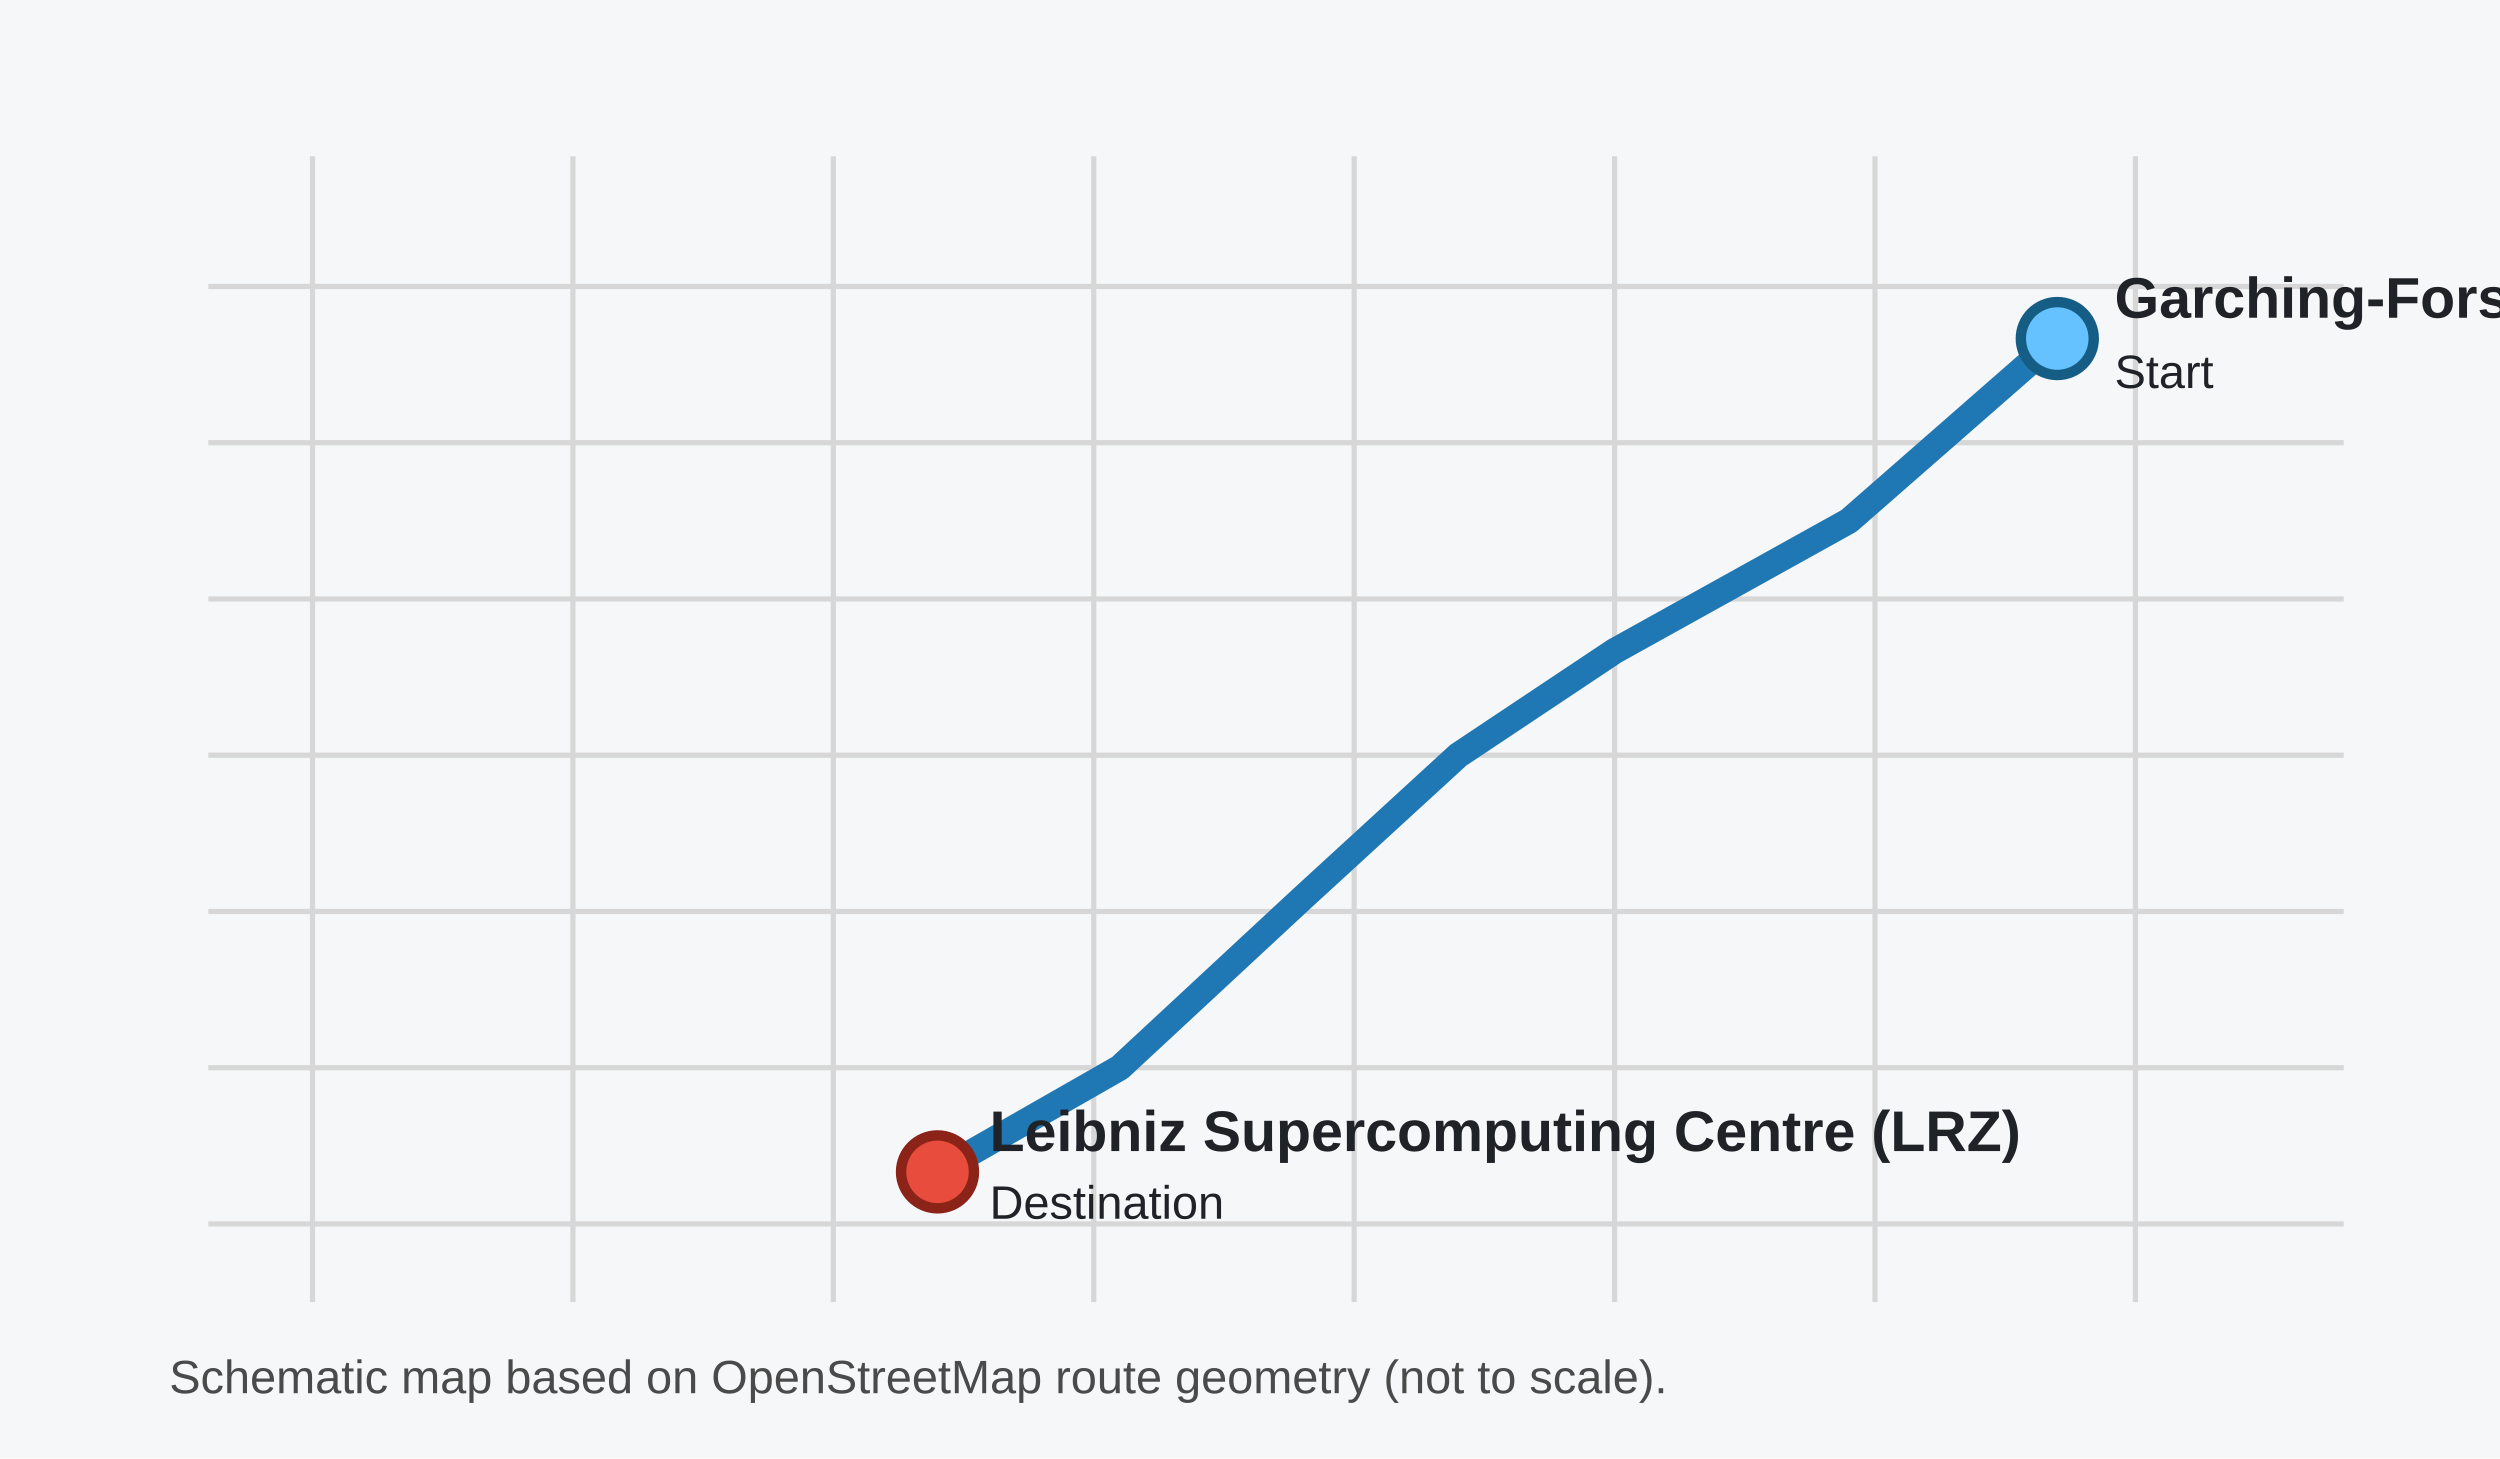
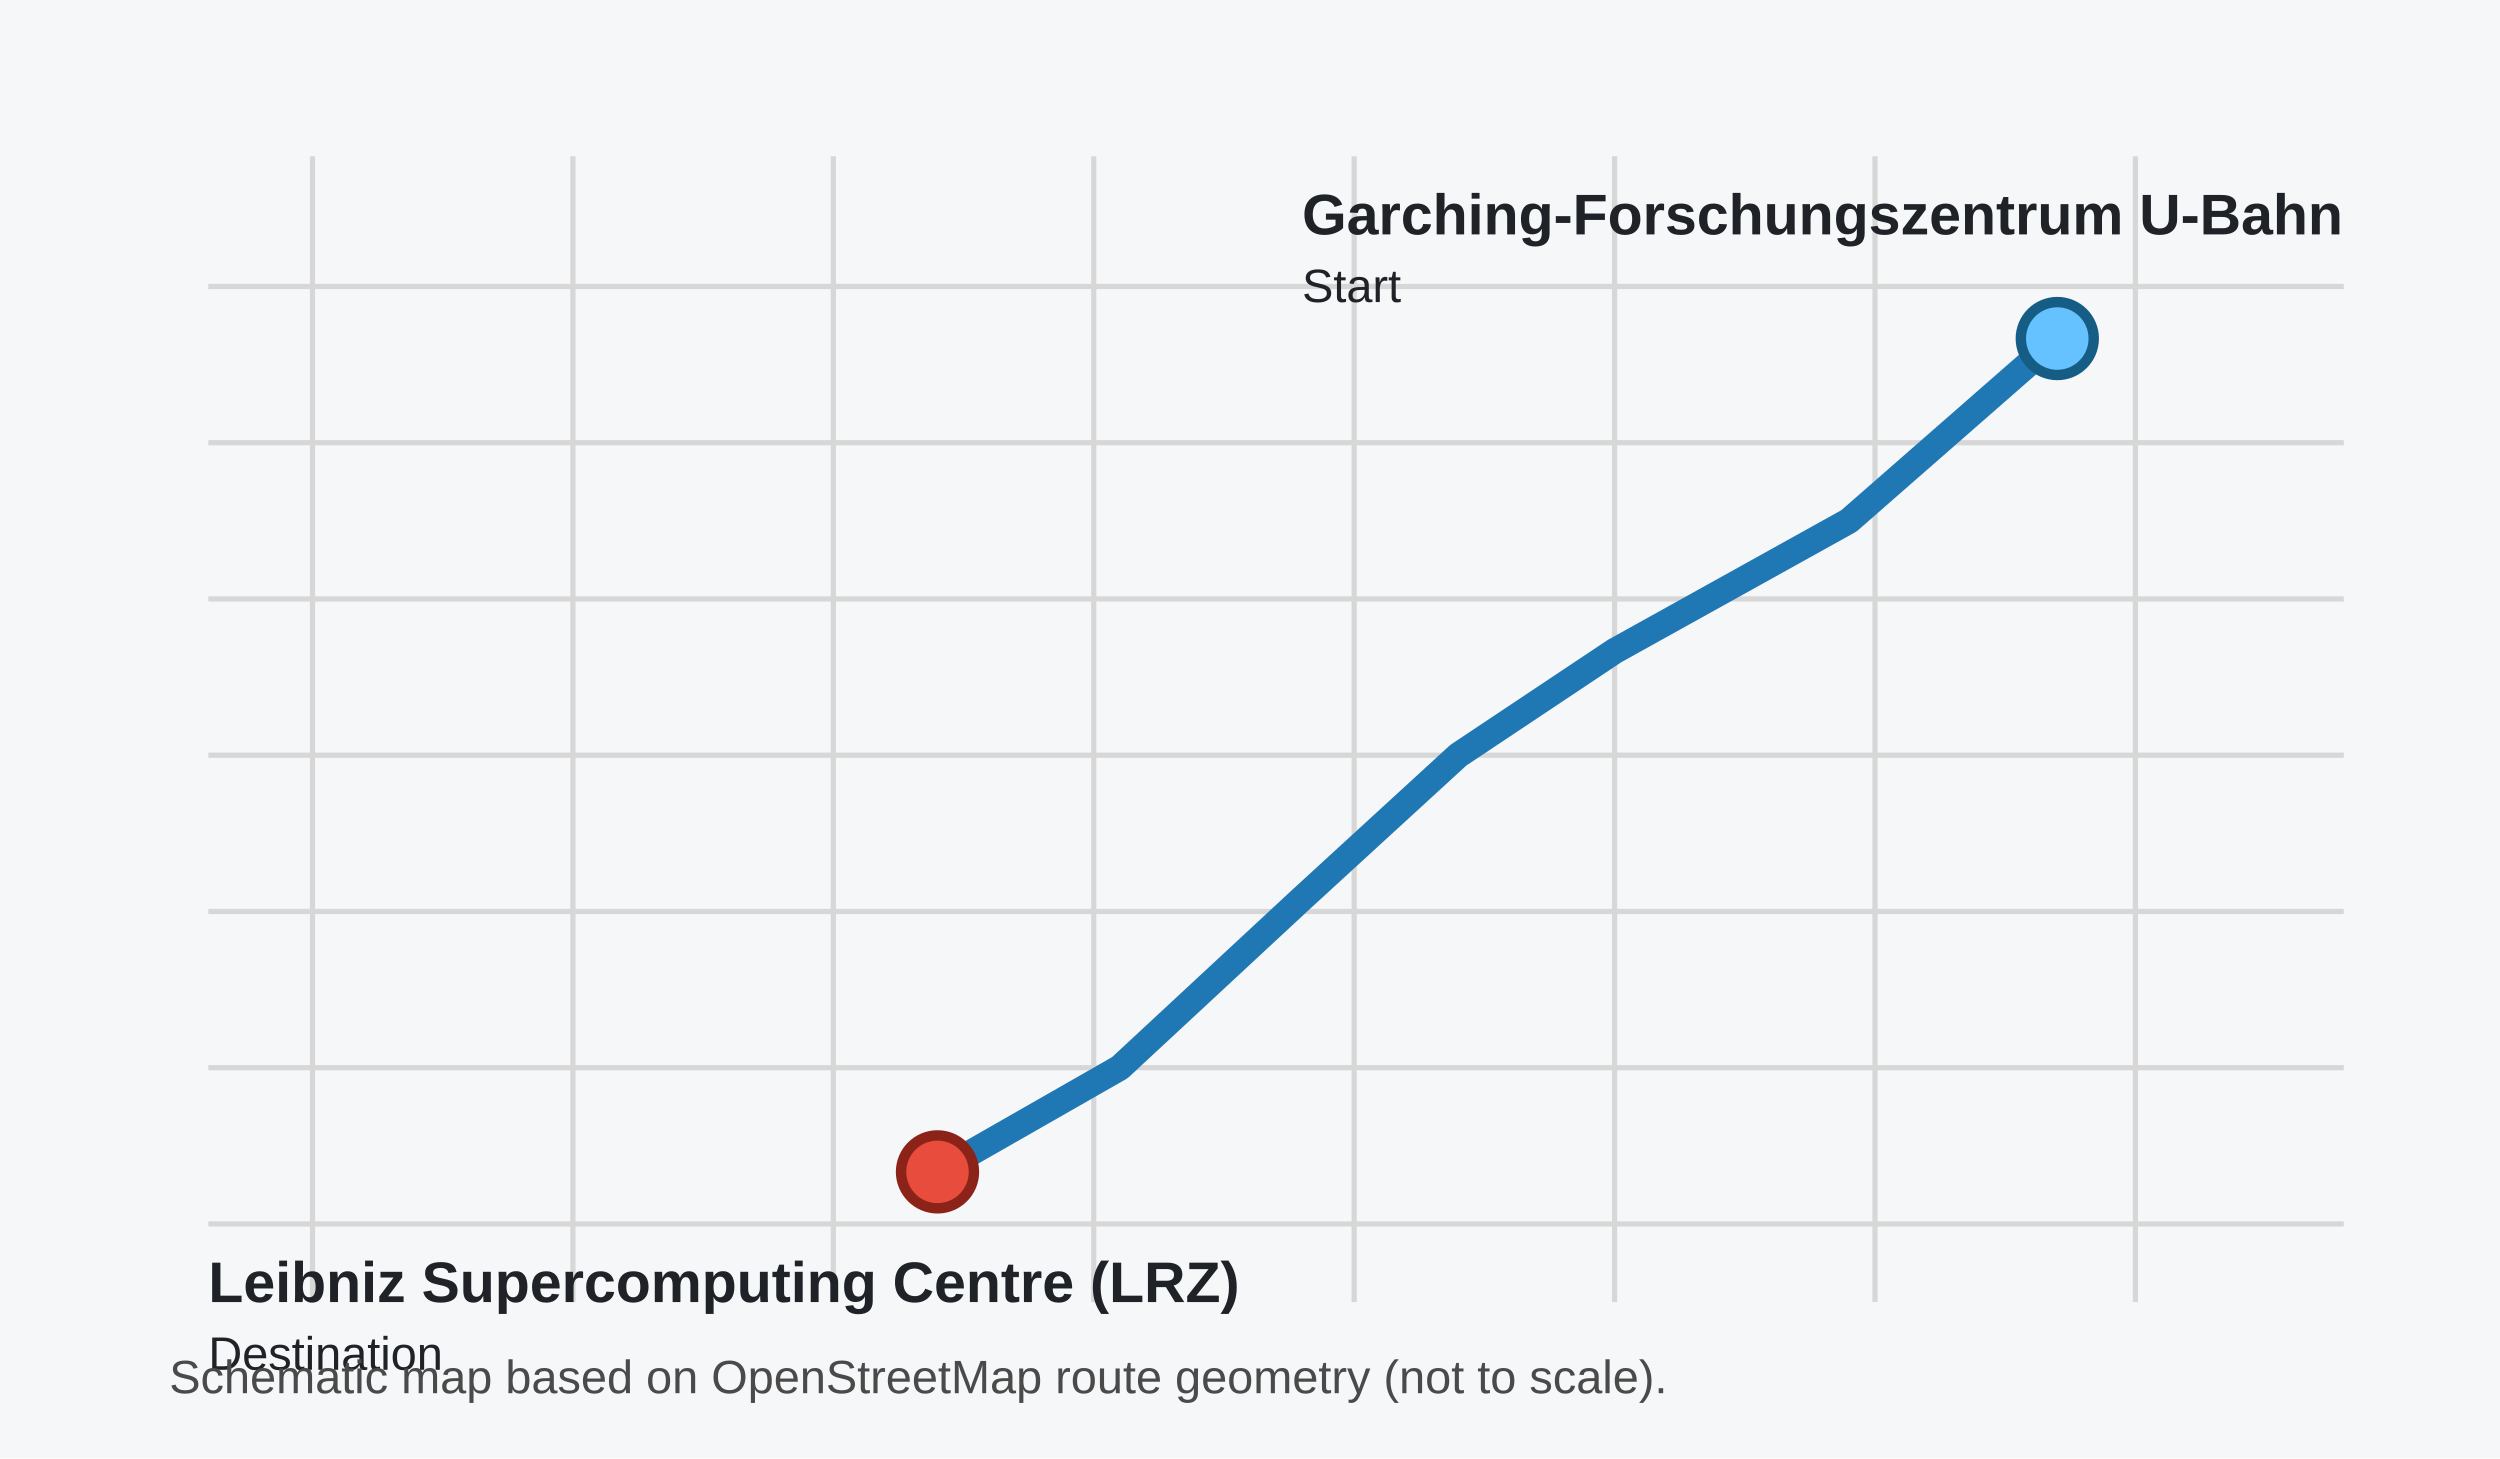
<svg xmlns="http://www.w3.org/2000/svg" viewBox="0 0 960 560" role="img" aria-labelledby="title desc">
  <rect width="960" height="560" fill="#f6f7f8" />
  <g stroke="#d7d7d7" stroke-width="2">
    <path d="M80 110H900M80 170H900M80 230H900M80 290H900M80 350H900M80 410H900M80 470H900" />
    <path d="M120 60V500M220 60V500M320 60V500M420 60V500M520 60V500M620 60V500M720 60V500M820 60V500" />
  </g>
  <path d="M790 130L710 200L620 250L560 290L500 345L430 410L360 450" fill="none" stroke="#1f78b4" stroke-width="10" stroke-linecap="round" stroke-linejoin="round" />
  <circle cx="790" cy="130" r="14" fill="#66c2ff" stroke="#155d85" stroke-width="4" />
  <circle cx="360" cy="450" r="14" fill="#e74c3c" stroke="#8b2319" stroke-width="4" />
  <g font-family="Arial, Helvetica, sans-serif" fill="#1f2328">
-     <text x="812" y="122" font-size="22" font-weight="700">Garching-Forschungszentrum U-Bahn</text>
-     <text x="812" y="149" font-size="18">Start</text>
-     <text x="380" y="442" font-size="22" font-weight="700">Leibniz Supercomputing Centre (LRZ)</text>
-     <text x="380" y="468" font-size="18">Destination</text>
+     <text x="500" y="90" font-size="22" font-weight="700">Garching-Forschungszentrum U-Bahn</text>
+     <text x="500" y="116" font-size="18">Start</text>
+     <text x="80" y="500" font-size="22" font-weight="700">Leibniz Supercomputing Centre (LRZ)</text>
+     <text x="80" y="526" font-size="18">Destination</text>
    <text x="65" y="535" font-size="18" fill="#4a4a4a">
      Schematic map based on OpenStreetMap route geometry (not to scale).
    </text>
  </g>
</svg>
